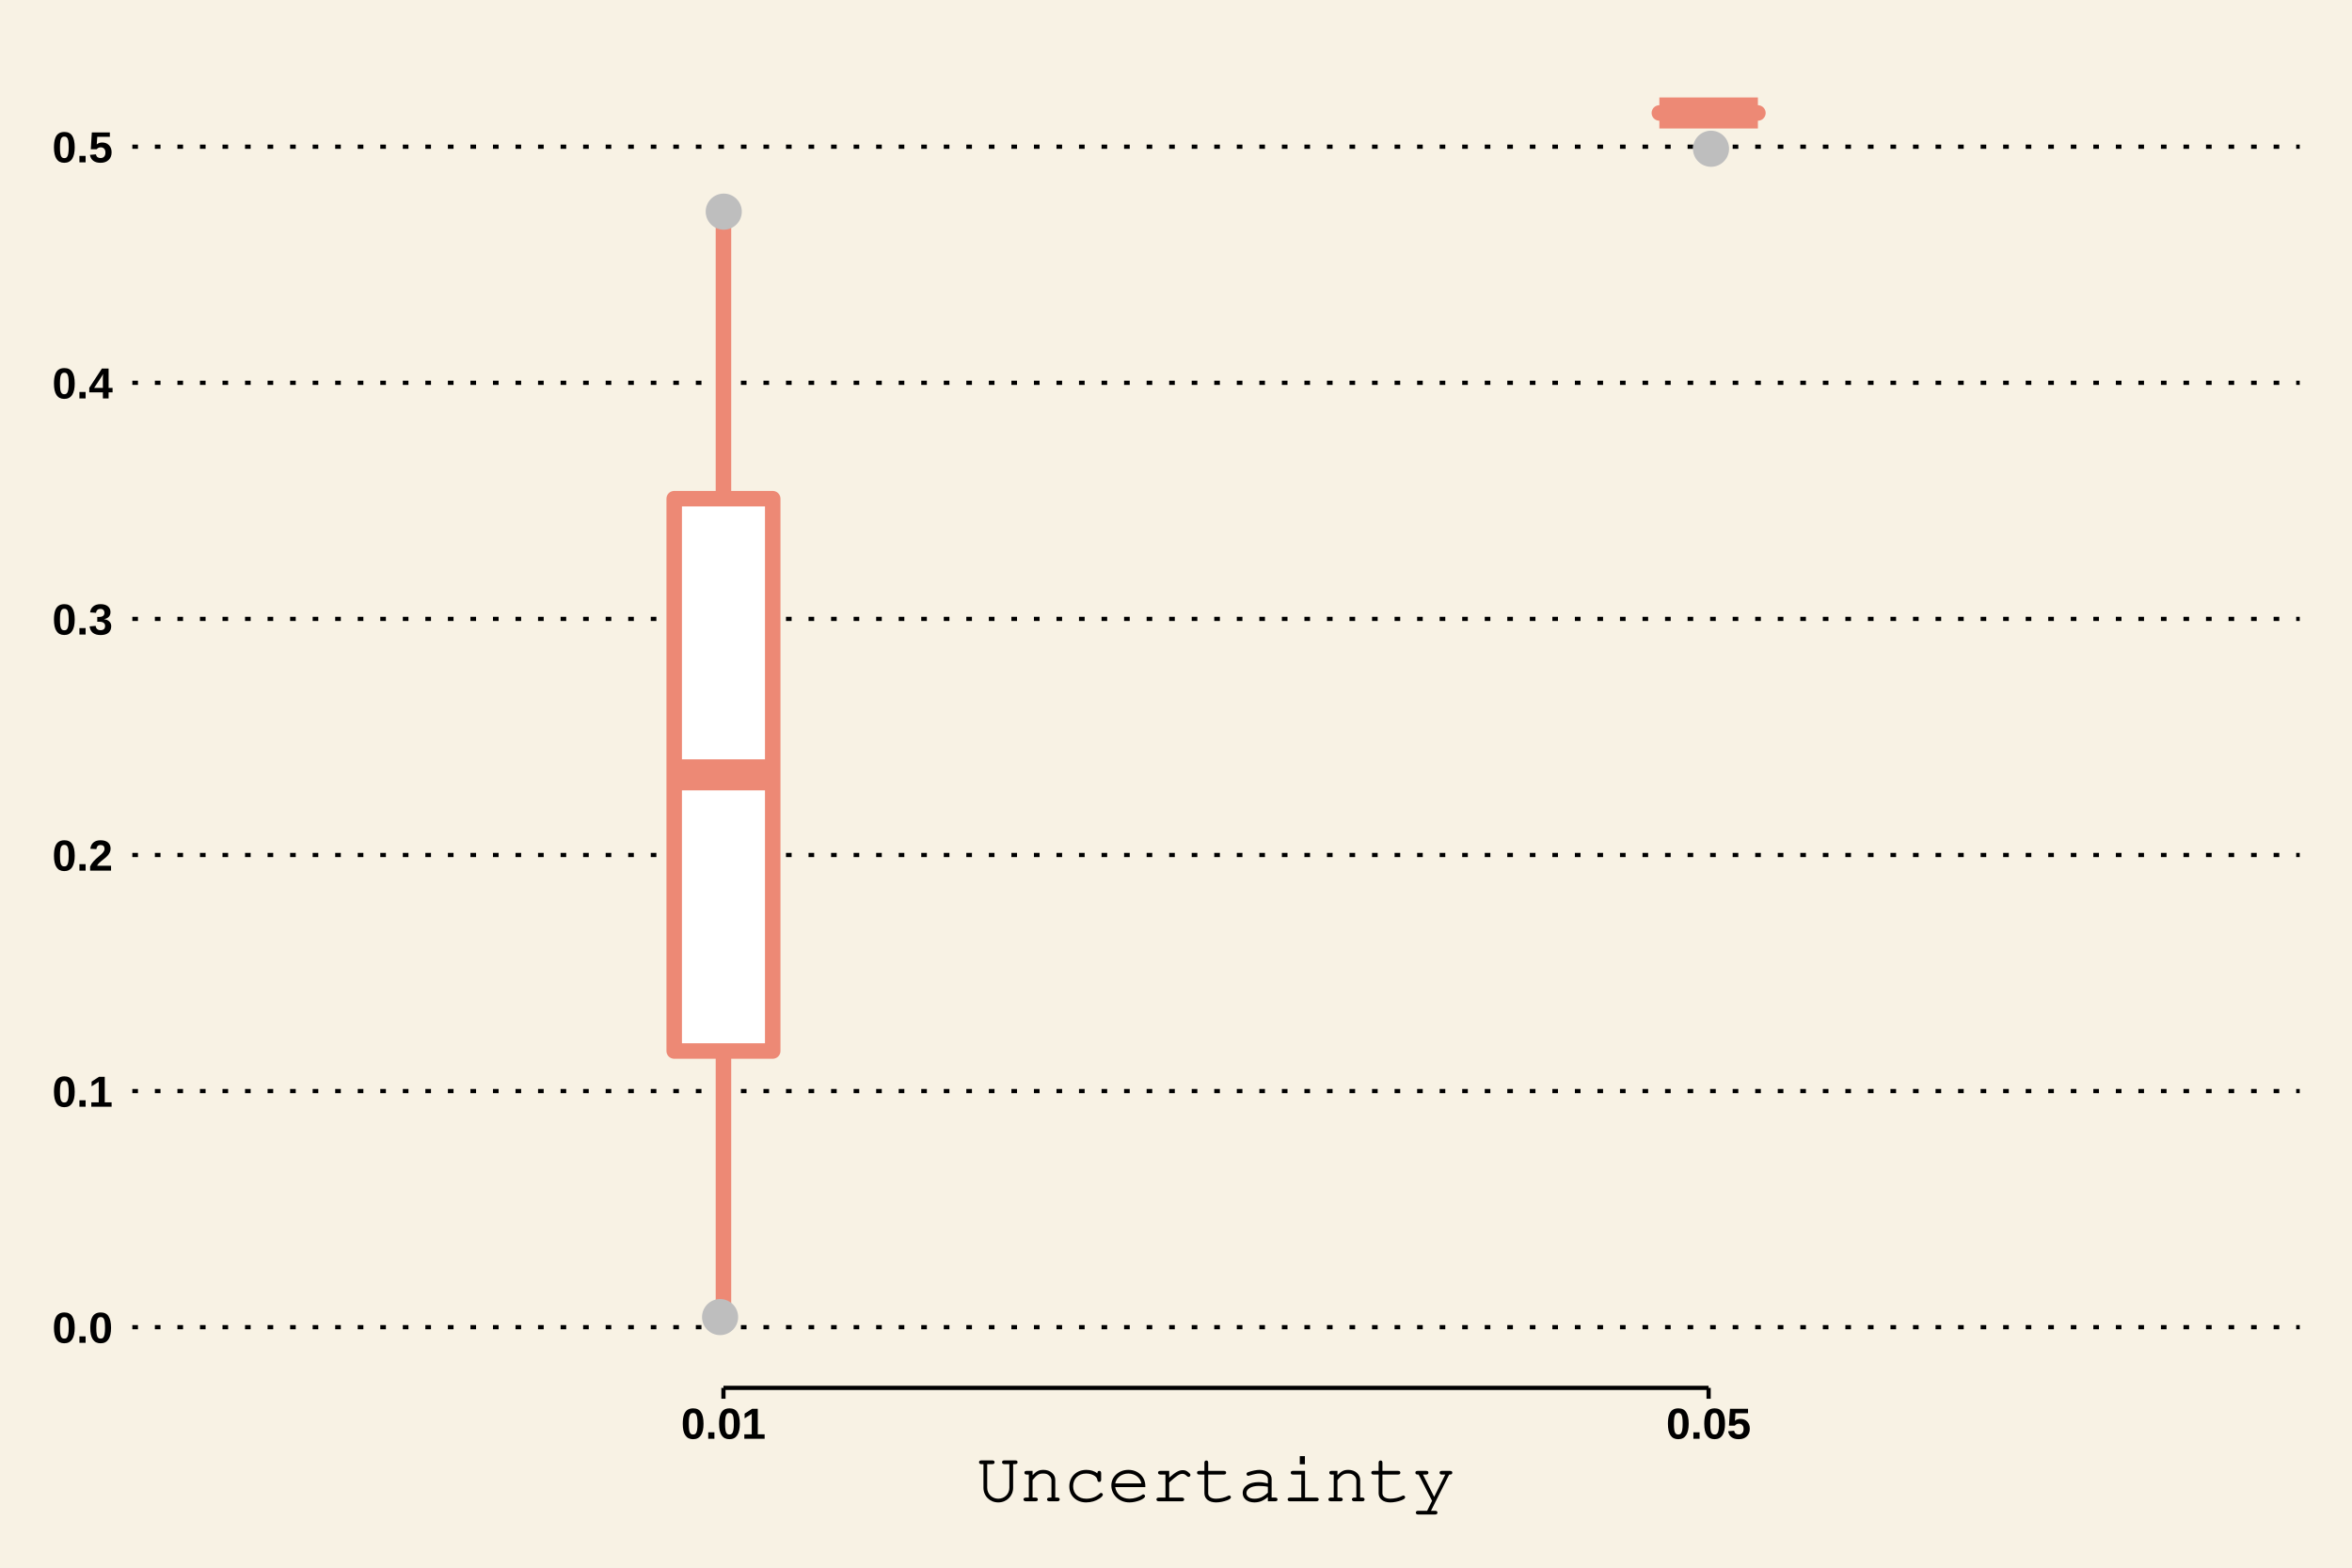
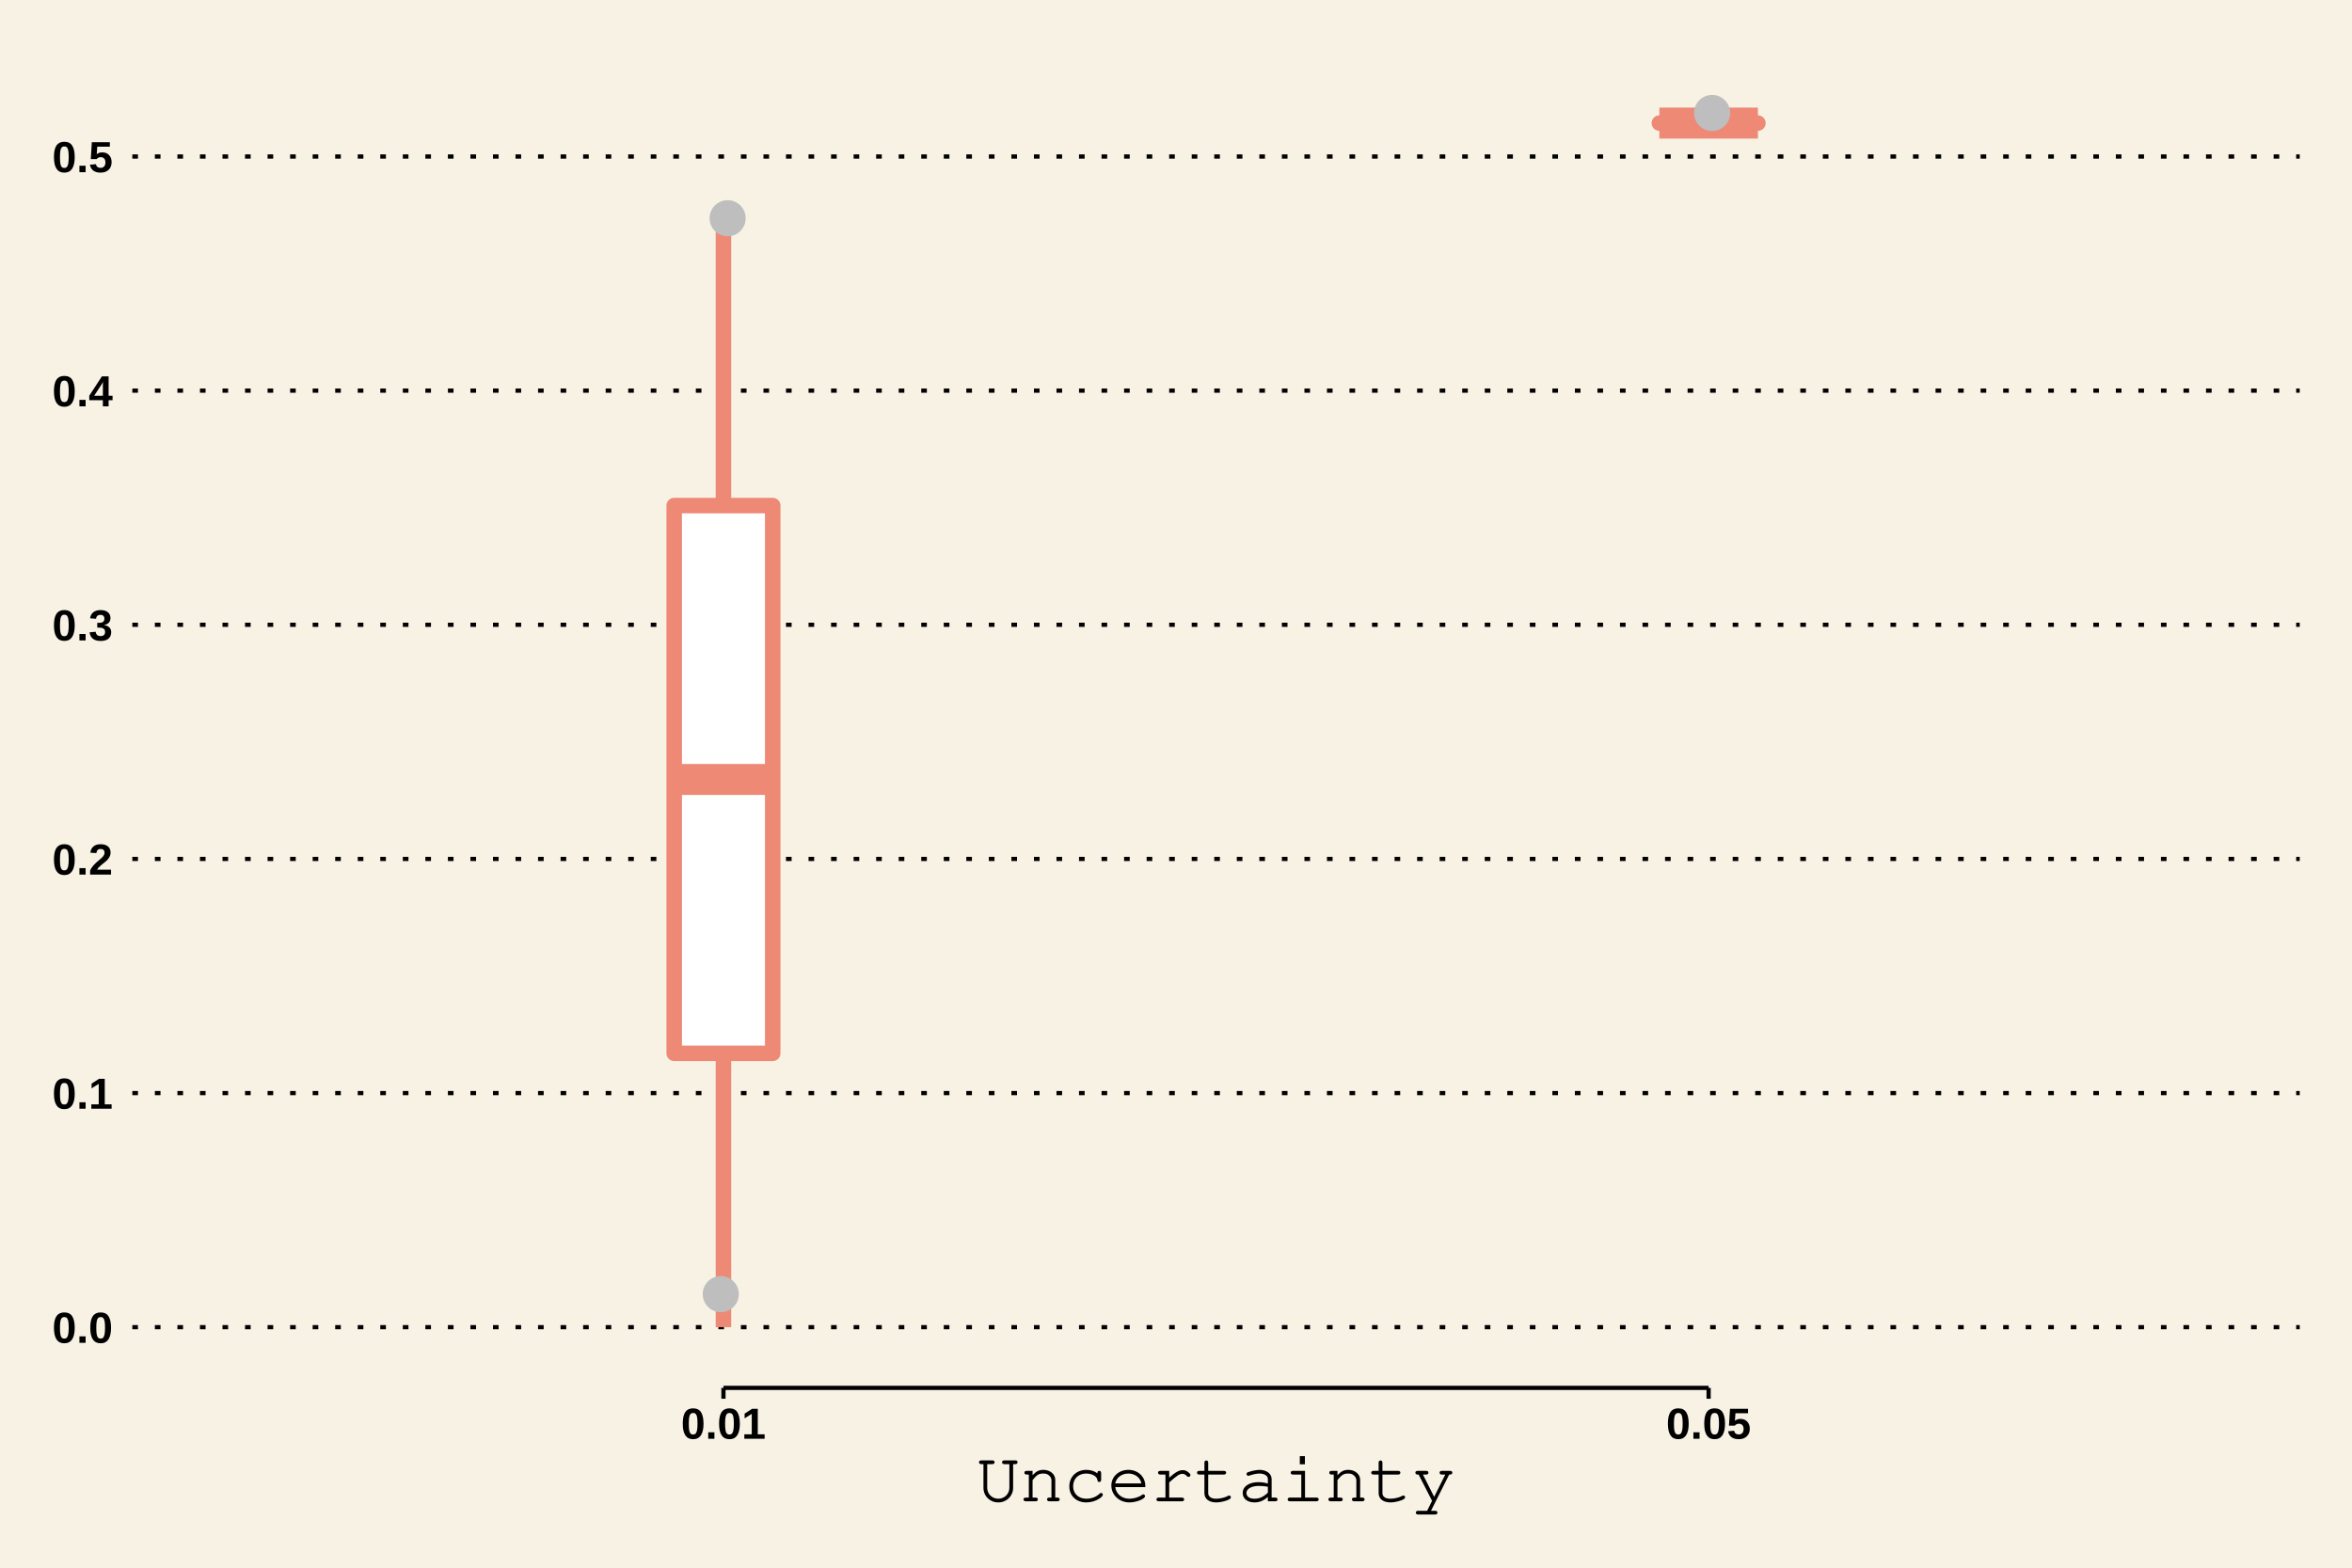
<svg xmlns="http://www.w3.org/2000/svg" class="svglite" width="648.00pt" height="432.00pt" viewBox="0 0 648.00 432.00">
  <defs>
    <style type="text/css">
    .svglite line, .svglite polyline, .svglite polygon, .svglite path, .svglite rect, .svglite circle {
      fill: none;
      stroke: #000000;
      stroke-linecap: round;
      stroke-linejoin: round;
      stroke-miterlimit: 10.00;
    }
  </style>
  </defs>
  <rect width="100%" height="100%" style="stroke: none; fill: #F8F2E4;" />
  <defs>
    <clipPath id="cpMC4wMHw2NDguMDB8MC4wMHw0MzIuMDA=">
      <rect x="0.00" y="0.00" width="648.00" height="432.00" />
    </clipPath>
  </defs>
  <g clip-path="url(#cpMC4wMHw2NDguMDB8MC4wMHw0MzIuMDA=)">
    <rect x="0.00" y="0" width="648.00" height="432.00" style="stroke-width: 1.16; stroke: none; fill: #F8F2E4;" />
  </g>
  <defs>
    <clipPath id="cpMzYuNDZ8NjMzLjYwfDE0LjQwfDM4Mi40NQ==">
      <rect x="36.46" y="14.40" width="597.14" height="368.05" />
    </clipPath>
  </defs>
  <g clip-path="url(#cpMzYuNDZ8NjMzLjYwfDE0LjQwfDM4Mi40NQ==)">
    <rect x="36.46" y="14.40" width="597.14" height="368.05" style="stroke-width: 1.16; stroke: none; fill: #F8F2E4;" />
    <polyline points="36.46,365.72 633.60,365.72 " style="stroke-width: 1.16; stroke-dasharray: 1.55,4.66; stroke-linecap: butt;" />
-     <polyline points="36.46,300.66 633.60,300.66 " style="stroke-width: 1.16; stroke-dasharray: 1.55,4.66; stroke-linecap: butt;" />
-     <polyline points="36.46,235.60 633.60,235.60 " style="stroke-width: 1.16; stroke-dasharray: 1.55,4.66; stroke-linecap: butt;" />
-     <polyline points="36.46,170.54 633.60,170.54 " style="stroke-width: 1.16; stroke-dasharray: 1.55,4.66; stroke-linecap: butt;" />
-     <polyline points="36.46,105.48 633.60,105.48 " style="stroke-width: 1.16; stroke-dasharray: 1.55,4.66; stroke-linecap: butt;" />
-     <polyline points="36.46,40.42 633.60,40.42 " style="stroke-width: 1.16; stroke-dasharray: 1.55,4.66; stroke-linecap: butt;" />
-     <line x1="199.32" y1="137.42" x2="199.32" y2="61.31" style="stroke-width: 4.27; stroke: #ED8975; stroke-linecap: butt;" />
-     <line x1="199.32" y1="289.62" x2="199.32" y2="365.72" style="stroke-width: 4.27; stroke: #ED8975; stroke-linecap: butt;" />
-     <polygon points="185.75,137.42 185.75,289.62 212.89,289.62 212.89,137.42 185.75,137.42 " style="stroke-width: 4.27; stroke: #ED8975; fill: #FFFFFF;" />
-     <line x1="185.75" y1="213.52" x2="212.89" y2="213.52" style="stroke-width: 8.54; stroke: #ED8975; stroke-linecap: butt;" />
-     <line x1="470.74" y1="31.13" x2="470.74" y2="31.13" style="stroke-width: 4.27; stroke: #ED8975; stroke-linecap: butt;" />
-     <line x1="470.74" y1="31.13" x2="470.74" y2="31.13" style="stroke-width: 4.27; stroke: #ED8975; stroke-linecap: butt;" />
-     <polygon points="457.17,31.13 457.17,31.13 484.32,31.13 484.32,31.13 457.17,31.13 " style="stroke-width: 4.27; stroke: #ED8975; fill: #FFFFFF;" />
-     <line x1="457.17" y1="31.13" x2="484.32" y2="31.13" style="stroke-width: 8.54; stroke: #ED8975; stroke-linecap: butt;" />
-     <circle cx="198.39" cy="362.94" r="4.62" style="stroke-width: 0.71; stroke: #BEBEBE; fill: #BEBEBE;" />
-     <circle cx="199.40" cy="58.32" r="4.62" style="stroke-width: 0.71; stroke: #BEBEBE; fill: #BEBEBE;" />
-     <circle cx="471.40" cy="40.99" r="4.62" style="stroke-width: 0.71; stroke: #BEBEBE; fill: #BEBEBE;" />
+     <polyline points="36.46,301.21 633.60,301.21 " style="stroke-width: 1.16; stroke-dasharray: 1.55,4.66; stroke-linecap: butt;" />
+     <polyline points="36.46,236.69 633.60,236.69 " style="stroke-width: 1.16; stroke-dasharray: 1.55,4.66; stroke-linecap: butt;" />
+     <polyline points="36.46,172.17 633.60,172.17 " style="stroke-width: 1.16; stroke-dasharray: 1.55,4.66; stroke-linecap: butt;" />
+     <polyline points="36.46,107.65 633.60,107.65 " style="stroke-width: 1.16; stroke-dasharray: 1.55,4.66; stroke-linecap: butt;" />
+     <polyline points="36.46,43.13 633.60,43.13 " style="stroke-width: 1.16; stroke-dasharray: 1.55,4.66; stroke-linecap: butt;" />
+     <line x1="199.32" y1="139.32" x2="199.32" y2="63.85" style="stroke-width: 4.27; stroke: #ED8975; stroke-linecap: butt;" />
+     <line x1="199.32" y1="290.26" x2="199.32" y2="365.72" style="stroke-width: 4.27; stroke: #ED8975; stroke-linecap: butt;" />
+     <polygon points="185.75,139.32 185.75,290.26 212.89,290.26 212.89,139.32 185.75,139.32 " style="stroke-width: 4.27; stroke: #ED8975; fill: #FFFFFF;" />
+     <line x1="185.75" y1="214.79" x2="212.89" y2="214.79" style="stroke-width: 8.54; stroke: #ED8975; stroke-linecap: butt;" />
+     <line x1="470.74" y1="33.92" x2="470.74" y2="33.92" style="stroke-width: 4.27; stroke: #ED8975; stroke-linecap: butt;" />
+     <line x1="470.74" y1="33.92" x2="470.74" y2="33.92" style="stroke-width: 4.27; stroke: #ED8975; stroke-linecap: butt;" />
+     <polygon points="457.17,33.92 457.17,33.92 484.32,33.92 484.32,33.92 457.17,33.92 " style="stroke-width: 4.27; stroke: #ED8975; fill: #FFFFFF;" />
+     <line x1="457.17" y1="33.92" x2="484.32" y2="33.92" style="stroke-width: 8.54; stroke: #ED8975; stroke-linecap: butt;" />
+     <circle cx="198.58" cy="356.62" r="4.62" style="stroke-width: 0.71; stroke: #BEBEBE; fill: #BEBEBE;" />
+     <circle cx="200.47" cy="60.14" r="4.62" style="stroke-width: 0.71; stroke: #BEBEBE; fill: #BEBEBE;" />
+     <circle cx="471.70" cy="31.13" r="4.62" style="stroke-width: 0.71; stroke: #BEBEBE; fill: #BEBEBE;" />
    <rect x="36.46" y="14.40" width="597.14" height="368.05" style="stroke-width: 1.16; stroke: none;" />
  </g>
  <g clip-path="url(#cpMC4wMHw2NDguMDB8MC4wMHw0MzIuMDA=)">
    <text x="31.08" y="370.04" text-anchor="end" style="font-size: 12.00px; font-weight: bold; font-family: Arial;" textLength="16.68px" lengthAdjust="spacingAndGlyphs">0.0</text>
-     <text x="31.08" y="304.98" text-anchor="end" style="font-size: 12.00px; font-weight: bold; font-family: Arial;" textLength="16.68px" lengthAdjust="spacingAndGlyphs">0.1</text>
-     <text x="31.08" y="239.92" text-anchor="end" style="font-size: 12.00px; font-weight: bold; font-family: Arial;" textLength="16.68px" lengthAdjust="spacingAndGlyphs">0.2</text>
-     <text x="31.08" y="174.86" text-anchor="end" style="font-size: 12.00px; font-weight: bold; font-family: Arial;" textLength="16.68px" lengthAdjust="spacingAndGlyphs">0.3</text>
-     <text x="31.08" y="109.80" text-anchor="end" style="font-size: 12.00px; font-weight: bold; font-family: Arial;" textLength="16.68px" lengthAdjust="spacingAndGlyphs">0.4</text>
-     <text x="31.08" y="44.74" text-anchor="end" style="font-size: 12.00px; font-weight: bold; font-family: Arial;" textLength="16.68px" lengthAdjust="spacingAndGlyphs">0.5</text>
+     <text x="31.08" y="305.53" text-anchor="end" style="font-size: 12.00px; font-weight: bold; font-family: Arial;" textLength="16.68px" lengthAdjust="spacingAndGlyphs">0.1</text>
+     <text x="31.08" y="241.01" text-anchor="end" style="font-size: 12.00px; font-weight: bold; font-family: Arial;" textLength="16.68px" lengthAdjust="spacingAndGlyphs">0.2</text>
+     <text x="31.08" y="176.49" text-anchor="end" style="font-size: 12.00px; font-weight: bold; font-family: Arial;" textLength="16.68px" lengthAdjust="spacingAndGlyphs">0.3</text>
+     <text x="31.08" y="111.97" text-anchor="end" style="font-size: 12.00px; font-weight: bold; font-family: Arial;" textLength="16.68px" lengthAdjust="spacingAndGlyphs">0.4</text>
+     <text x="31.08" y="47.45" text-anchor="end" style="font-size: 12.00px; font-weight: bold; font-family: Arial;" textLength="16.68px" lengthAdjust="spacingAndGlyphs">0.5</text>
    <polyline points="199.32,382.45 470.74,382.45 " style="stroke-width: 1.16; stroke-linecap: butt;" />
    <polyline points="199.32,385.44 199.32,382.45 " style="stroke-width: 1.16; stroke-linecap: butt;" />
    <polyline points="470.74,385.44 470.74,382.45 " style="stroke-width: 1.16; stroke-linecap: butt;" />
    <text x="199.32" y="396.47" text-anchor="middle" style="font-size: 12.00px; font-weight: bold; font-family: Arial;" textLength="23.36px" lengthAdjust="spacingAndGlyphs">0.01</text>
    <text x="470.74" y="396.47" text-anchor="middle" style="font-size: 12.00px; font-weight: bold; font-family: Arial;" textLength="23.36px" lengthAdjust="spacingAndGlyphs">0.05</text>
    <text x="335.03" y="413.70" text-anchor="middle" style="font-size: 20.00px; font-weight: 0; font-family: Courier;" textLength="132.03px" lengthAdjust="spacingAndGlyphs">Uncertainty</text>
  </g>
</svg>
